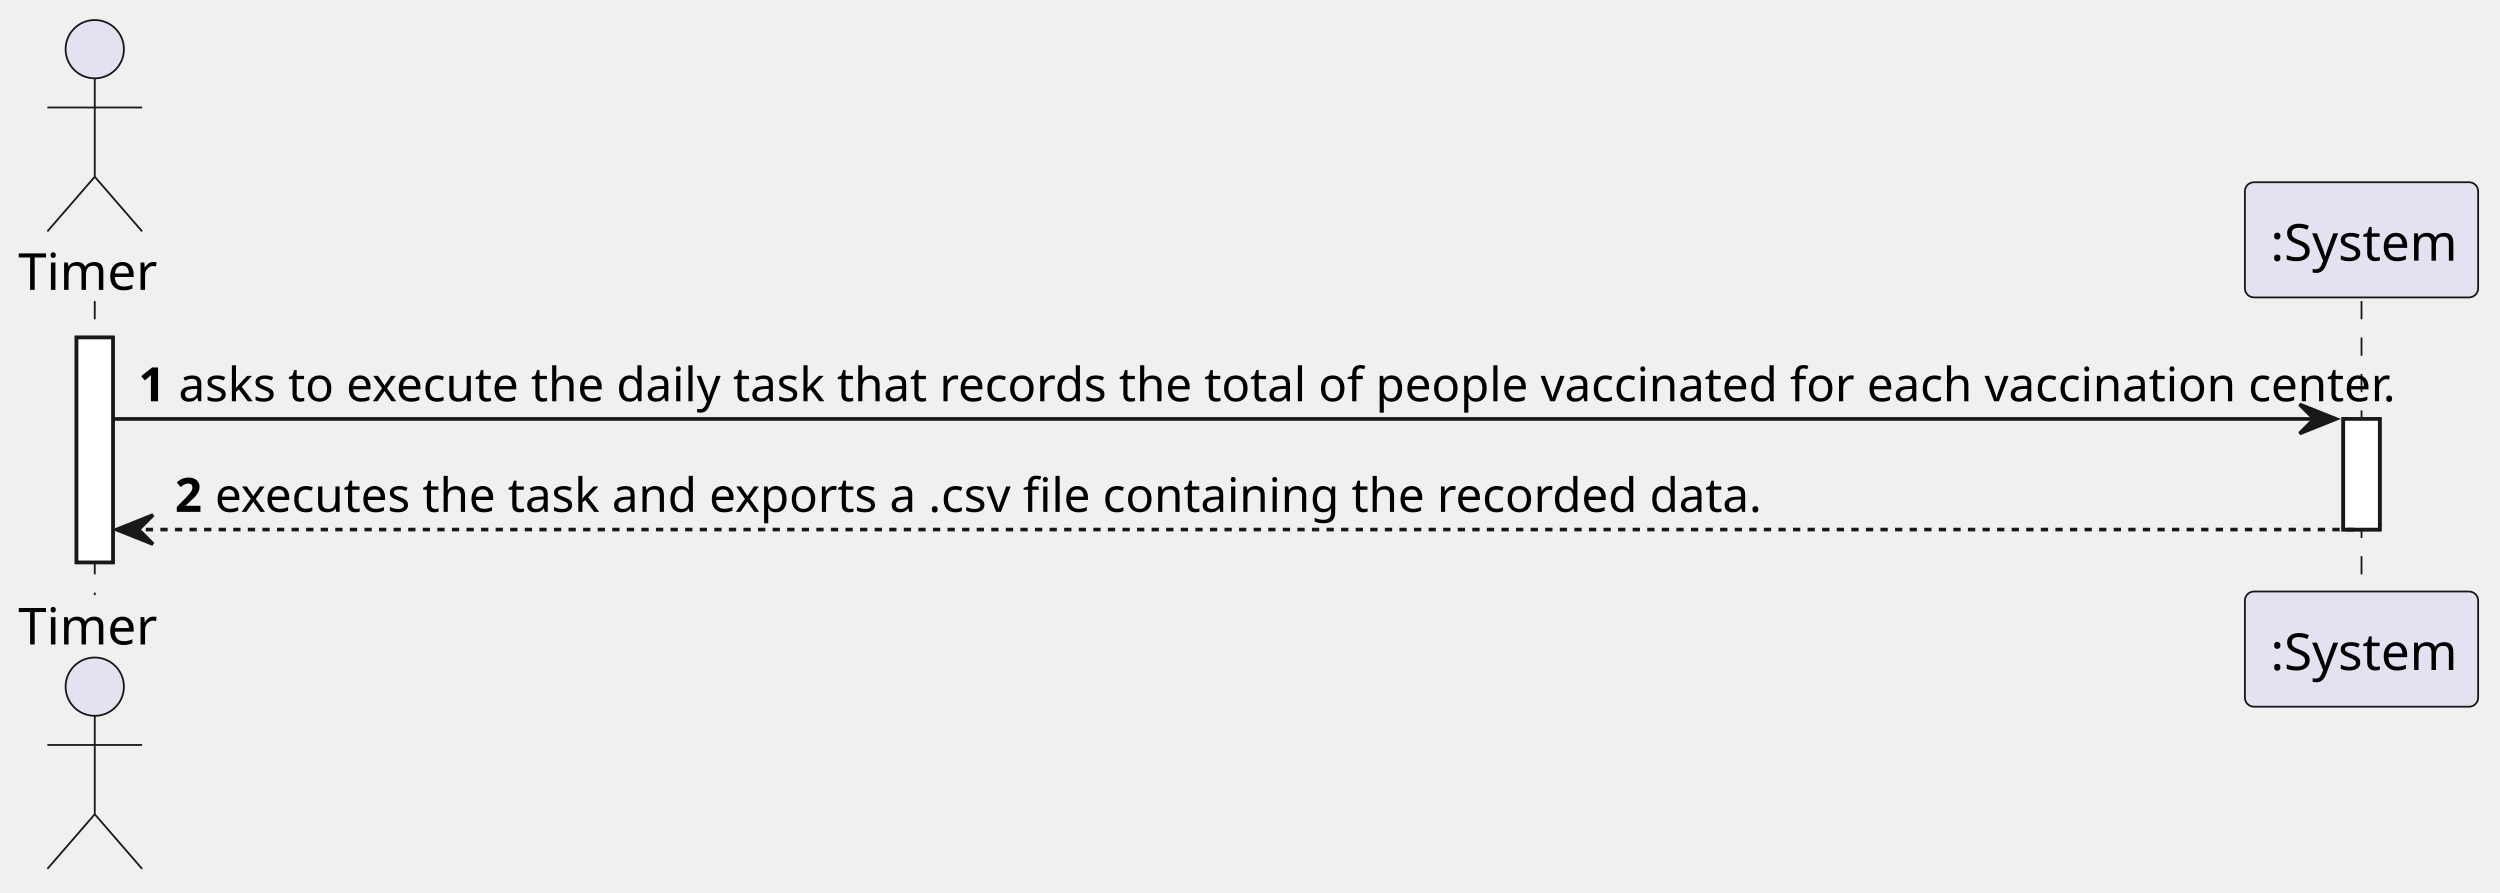
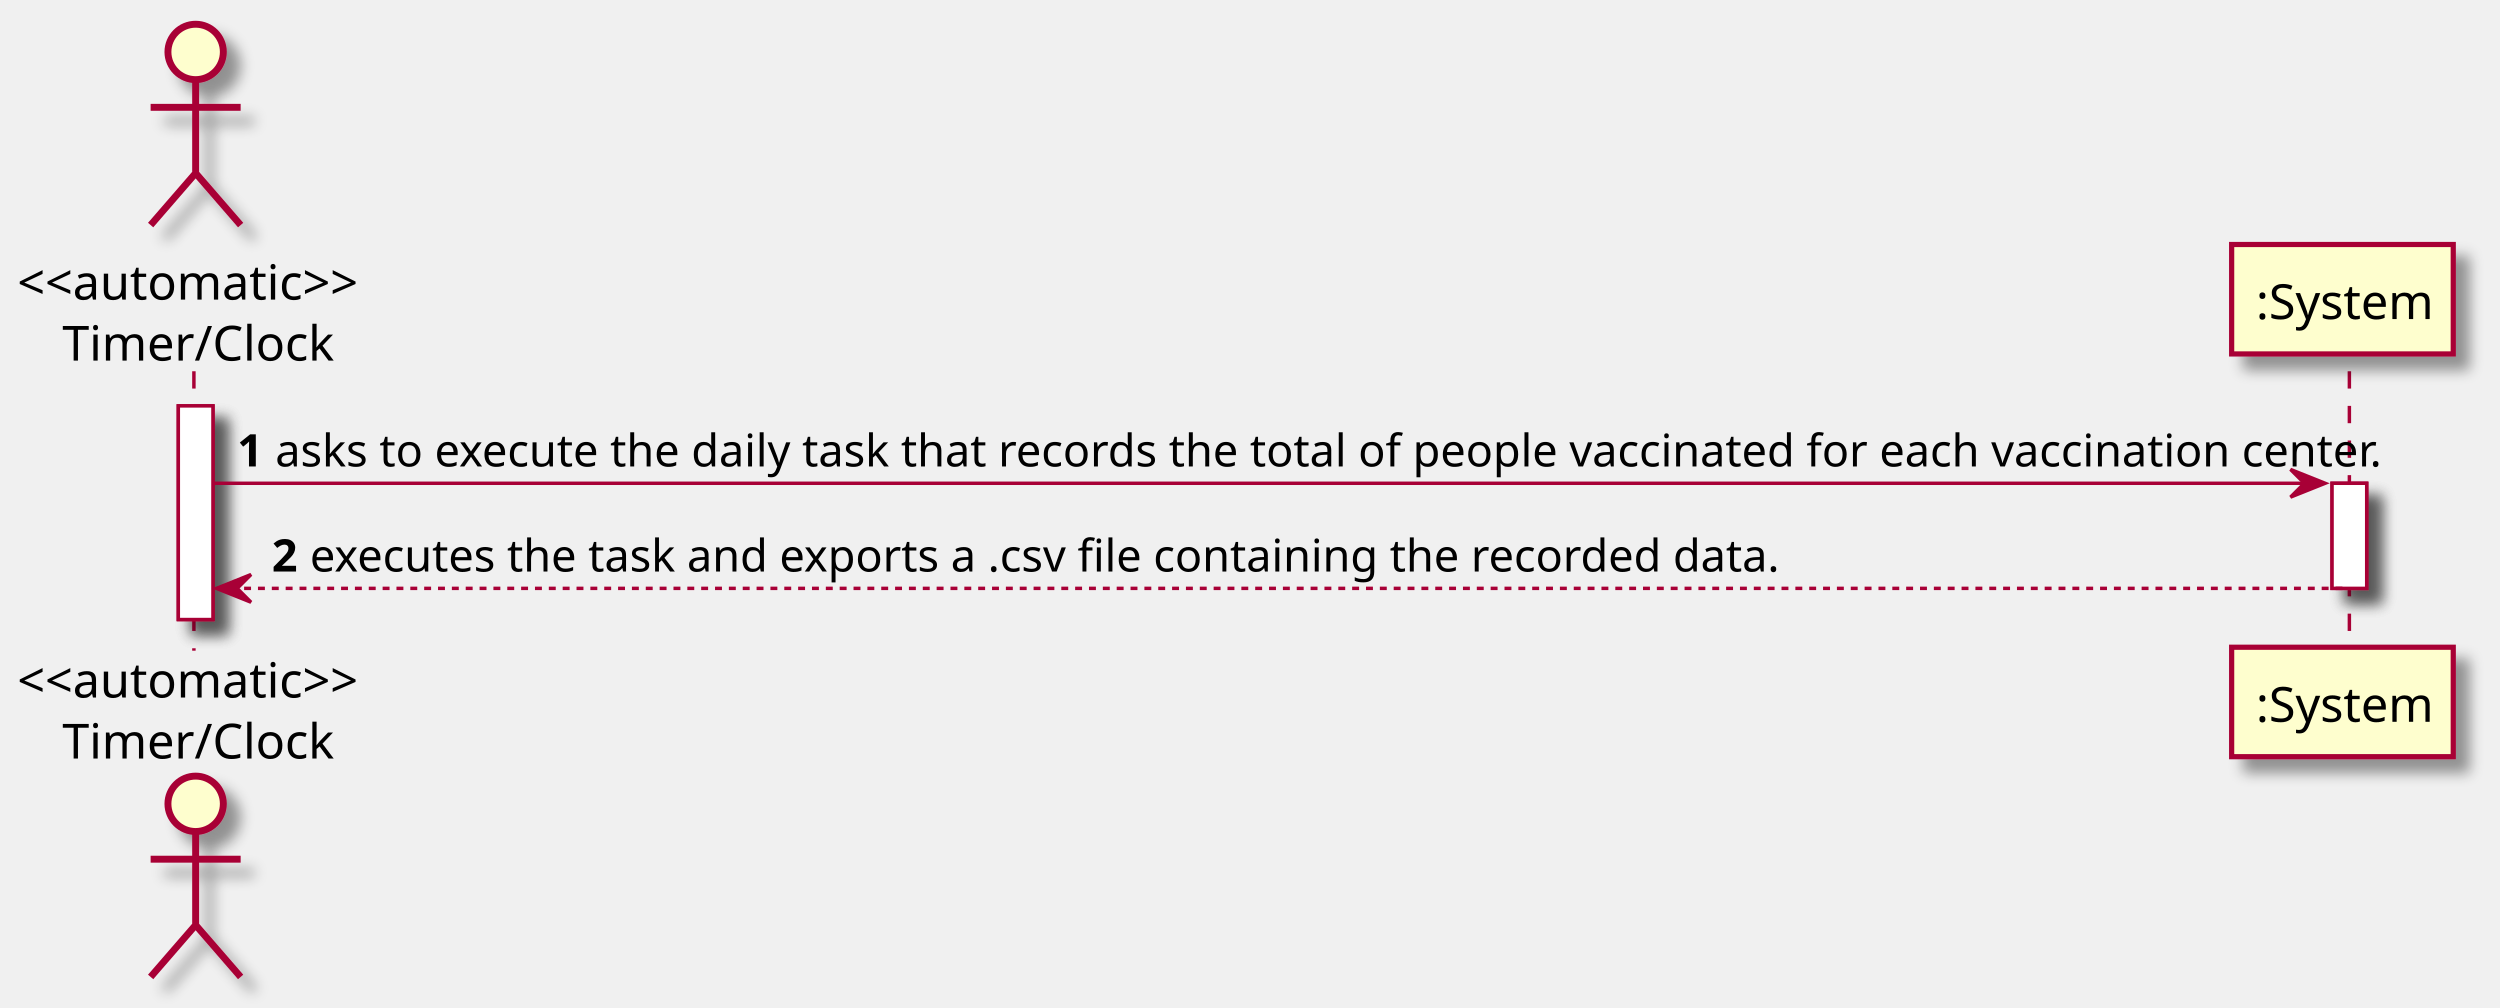
- <svg xmlns="http://www.w3.org/2000/svg" contentStyleType="text/css" height="245px" preserveAspectRatio="none" style="width:686px;height:245px;background:#FFFFFF;" version="1.1" viewBox="0 0 686 245" width="686px" zoomAndPan="magnify">
-   <defs />
+ <svg xmlns="http://www.w3.org/2000/svg" contentScriptType="application/ecmascript" contentStyleType="text/css" height="291px" preserveAspectRatio="none" style="width:722px;height:291px;background:#FFFFFF;" version="1.1" viewBox="0 0 722 291" width="722px" zoomAndPan="magnify">
+   <defs>
+     <filter height="300%" id="f1h50clirui6p6" width="300%" x="-1" y="-1">
+       <feGaussianBlur result="blurOut" stdDeviation="2.0" />
+       <feColorMatrix in="blurOut" result="blurOut2" type="matrix" values="0 0 0 0 0 0 0 0 0 0 0 0 0 0 0 0 0 0 .4 0" />
+       <feOffset dx="4.0" dy="4.0" in="blurOut2" result="blurOut3" />
+       <feBlend in="SourceGraphic" in2="blurOut3" mode="normal" />
+     </filter>
+   </defs>
  <g>
-     <rect fill="#FFFFFF" height="61.703" style="stroke:#181818;stroke-width:1.0;" width="10" x="21" y="92.609" />
-     <rect fill="#FFFFFF" height="30.352" style="stroke:#181818;stroke-width:1.0;" width="10" x="643" y="114.961" />
-     <line style="stroke:#181818;stroke-width:0.5;stroke-dasharray:5.0,5.0;" x1="26" x2="26" y1="82.609" y2="163.312" />
-     <line style="stroke:#181818;stroke-width:0.5;stroke-dasharray:5.0,5.0;" x1="648" x2="648" y1="82.609" y2="163.312" />
-     <text fill="#000000" font-family="sans-serif" font-size="14" lengthAdjust="spacing" textLength="36" x="5" y="79.533">Timer</text>
-     <ellipse cx="26" cy="13.5" fill="#E2E2F0" rx="8" ry="8" style="stroke:#181818;stroke-width:0.5;" />
-     <path d="M26,21.5 L26,48.5 M13,29.5 L39,29.5 M26,48.5 L13,63.5 M26,48.5 L39,63.5 " fill="none" style="stroke:#181818;stroke-width:0.5;" />
-     <text fill="#000000" font-family="sans-serif" font-size="14" lengthAdjust="spacing" textLength="36" x="5" y="176.846">Timer</text>
-     <ellipse cx="26" cy="188.422" fill="#E2E2F0" rx="8" ry="8" style="stroke:#181818;stroke-width:0.5;" />
-     <path d="M26,196.422 L26,223.422 M13,204.422 L39,204.422 M26,223.422 L13,238.422 M26,223.422 L39,238.422 " fill="none" style="stroke:#181818;stroke-width:0.5;" />
-     <rect fill="#E2E2F0" height="31.609" rx="2.5" ry="2.5" style="stroke:#181818;stroke-width:0.5;" width="64" x="616" y="50" />
-     <text fill="#000000" font-family="sans-serif" font-size="14" lengthAdjust="spacing" textLength="50" x="623" y="71.533">:System</text>
-     <rect fill="#E2E2F0" height="31.609" rx="2.5" ry="2.5" style="stroke:#181818;stroke-width:0.5;" width="64" x="616" y="162.312" />
-     <text fill="#000000" font-family="sans-serif" font-size="14" lengthAdjust="spacing" textLength="50" x="623" y="183.846">:System</text>
-     <rect fill="#FFFFFF" height="61.703" style="stroke:#181818;stroke-width:1.0;" width="10" x="21" y="92.609" />
-     <rect fill="#FFFFFF" height="30.352" style="stroke:#181818;stroke-width:1.0;" width="10" x="643" y="114.961" />
-     <polygon fill="#181818" points="631,110.961,641,114.961,631,118.961,635,114.961" style="stroke:#181818;stroke-width:1.0;" />
-     <line style="stroke:#181818;stroke-width:1.0;" x1="31" x2="637" y1="114.961" y2="114.961" />
-     <text fill="#000000" font-family="sans-serif" font-size="13" font-weight="bold" lengthAdjust="spacing" textLength="7" x="38" y="110.105">1</text>
-     <text fill="#000000" font-family="sans-serif" font-size="13" lengthAdjust="spacing" textLength="582" x="49" y="110.105">asks to execute the daily task that records the total of people vaccinated for each vaccination center.</text>
-     <polygon fill="#181818" points="42,141.312,32,145.312,42,149.312,38,145.312" style="stroke:#181818;stroke-width:1.0;" />
-     <line style="stroke:#181818;stroke-width:1.0;stroke-dasharray:2.0,2.0;" x1="36" x2="647" y1="145.312" y2="145.312" />
-     <text fill="#000000" font-family="sans-serif" font-size="13" font-weight="bold" lengthAdjust="spacing" textLength="7" x="48" y="140.456">2</text>
-     <text fill="#000000" font-family="sans-serif" font-size="13" lengthAdjust="spacing" textLength="406" x="59" y="140.456">executes the task and exports a .csv file containing the recorded data.</text>
+     <rect fill="#FFFFFF" filter="url(#f1h50clirui6p6)" height="61.703" style="stroke:#A80036;stroke-width:1.0;" width="10" x="51.5" y="117.219" />
+     <rect fill="#FFFFFF" filter="url(#f1h50clirui6p6)" height="30.352" style="stroke:#A80036;stroke-width:1.0;" width="10" x="673.5" y="139.57" />
+     <line style="stroke:#A80036;stroke-width:1.0;stroke-dasharray:5.0,5.0;" x1="56" x2="56" y1="107.219" y2="187.922" />
+     <line style="stroke:#A80036;stroke-width:1.0;stroke-dasharray:5.0,5.0;" x1="678.5" x2="678.5" y1="107.219" y2="187.922" />
+     <text fill="#000000" font-family="sans-serif" font-size="14" lengthAdjust="spacing" textLength="93" x="5" y="86.533">&lt;&lt;automatic&gt;&gt;</text>
+     <text fill="#000000" font-family="sans-serif" font-size="14" lengthAdjust="spacing" textLength="75" x="18" y="104.143">Timer/Clock</text>
+     <ellipse cx="56.5" cy="15" fill="#FEFECE" filter="url(#f1h50clirui6p6)" rx="8" ry="8" style="stroke:#A80036;stroke-width:2.0;" />
+     <path d="M56.5,23 L56.5,50 M43.5,31 L69.5,31 M56.5,50 L43.5,65 M56.5,50 L69.5,65 " fill="none" filter="url(#f1h50clirui6p6)" style="stroke:#A80036;stroke-width:2.0;" />
+     <text fill="#000000" font-family="sans-serif" font-size="14" lengthAdjust="spacing" textLength="93" x="5" y="201.455">&lt;&lt;automatic&gt;&gt;</text>
+     <text fill="#000000" font-family="sans-serif" font-size="14" lengthAdjust="spacing" textLength="75" x="18" y="219.065">Timer/Clock</text>
+     <ellipse cx="56.5" cy="232.141" fill="#FEFECE" filter="url(#f1h50clirui6p6)" rx="8" ry="8" style="stroke:#A80036;stroke-width:2.0;" />
+     <path d="M56.5,240.141 L56.5,267.141 M43.5,248.141 L69.5,248.141 M56.5,267.141 L43.5,282.141 M56.5,267.141 L69.5,282.141 " fill="none" filter="url(#f1h50clirui6p6)" style="stroke:#A80036;stroke-width:2.0;" />
+     <rect fill="#FEFECE" filter="url(#f1h50clirui6p6)" height="31.609" style="stroke:#A80036;stroke-width:1.5;" width="64" x="644.5" y="70.609" />
+     <text fill="#000000" font-family="sans-serif" font-size="14" lengthAdjust="spacing" textLength="50" x="651.5" y="92.143">:System</text>
+     <rect fill="#FEFECE" filter="url(#f1h50clirui6p6)" height="31.609" style="stroke:#A80036;stroke-width:1.5;" width="64" x="644.5" y="186.922" />
+     <text fill="#000000" font-family="sans-serif" font-size="14" lengthAdjust="spacing" textLength="50" x="651.5" y="208.455">:System</text>
+     <rect fill="#FFFFFF" filter="url(#f1h50clirui6p6)" height="61.703" style="stroke:#A80036;stroke-width:1.0;" width="10" x="51.5" y="117.219" />
+     <rect fill="#FFFFFF" filter="url(#f1h50clirui6p6)" height="30.352" style="stroke:#A80036;stroke-width:1.0;" width="10" x="673.5" y="139.57" />
+     <polygon fill="#A80036" points="661.5,135.57,671.5,139.57,661.5,143.57,665.5,139.57" style="stroke:#A80036;stroke-width:1.0;" />
+     <line style="stroke:#A80036;stroke-width:1.0;" x1="61.5" x2="667.5" y1="139.57" y2="139.57" />
+     <text fill="#000000" font-family="sans-serif" font-size="13" font-weight="bold" lengthAdjust="spacing" textLength="7" x="68.5" y="134.714">1</text>
+     <text fill="#000000" font-family="sans-serif" font-size="13" lengthAdjust="spacing" textLength="582" x="79.5" y="134.714">asks to execute the daily task that records the total of people vaccinated for each vaccination center.</text>
+     <polygon fill="#A80036" points="72.5,165.922,62.5,169.922,72.5,173.922,68.5,169.922" style="stroke:#A80036;stroke-width:1.0;" />
+     <line style="stroke:#A80036;stroke-width:1.0;stroke-dasharray:2.0,2.0;" x1="66.5" x2="677.5" y1="169.922" y2="169.922" />
+     <text fill="#000000" font-family="sans-serif" font-size="13" font-weight="bold" lengthAdjust="spacing" textLength="7" x="78.5" y="165.065">2</text>
+     <text fill="#000000" font-family="sans-serif" font-size="13" lengthAdjust="spacing" textLength="406" x="89.5" y="165.065">executes the task and exports a .csv file containing the recorded data.</text>
  </g>
</svg>
